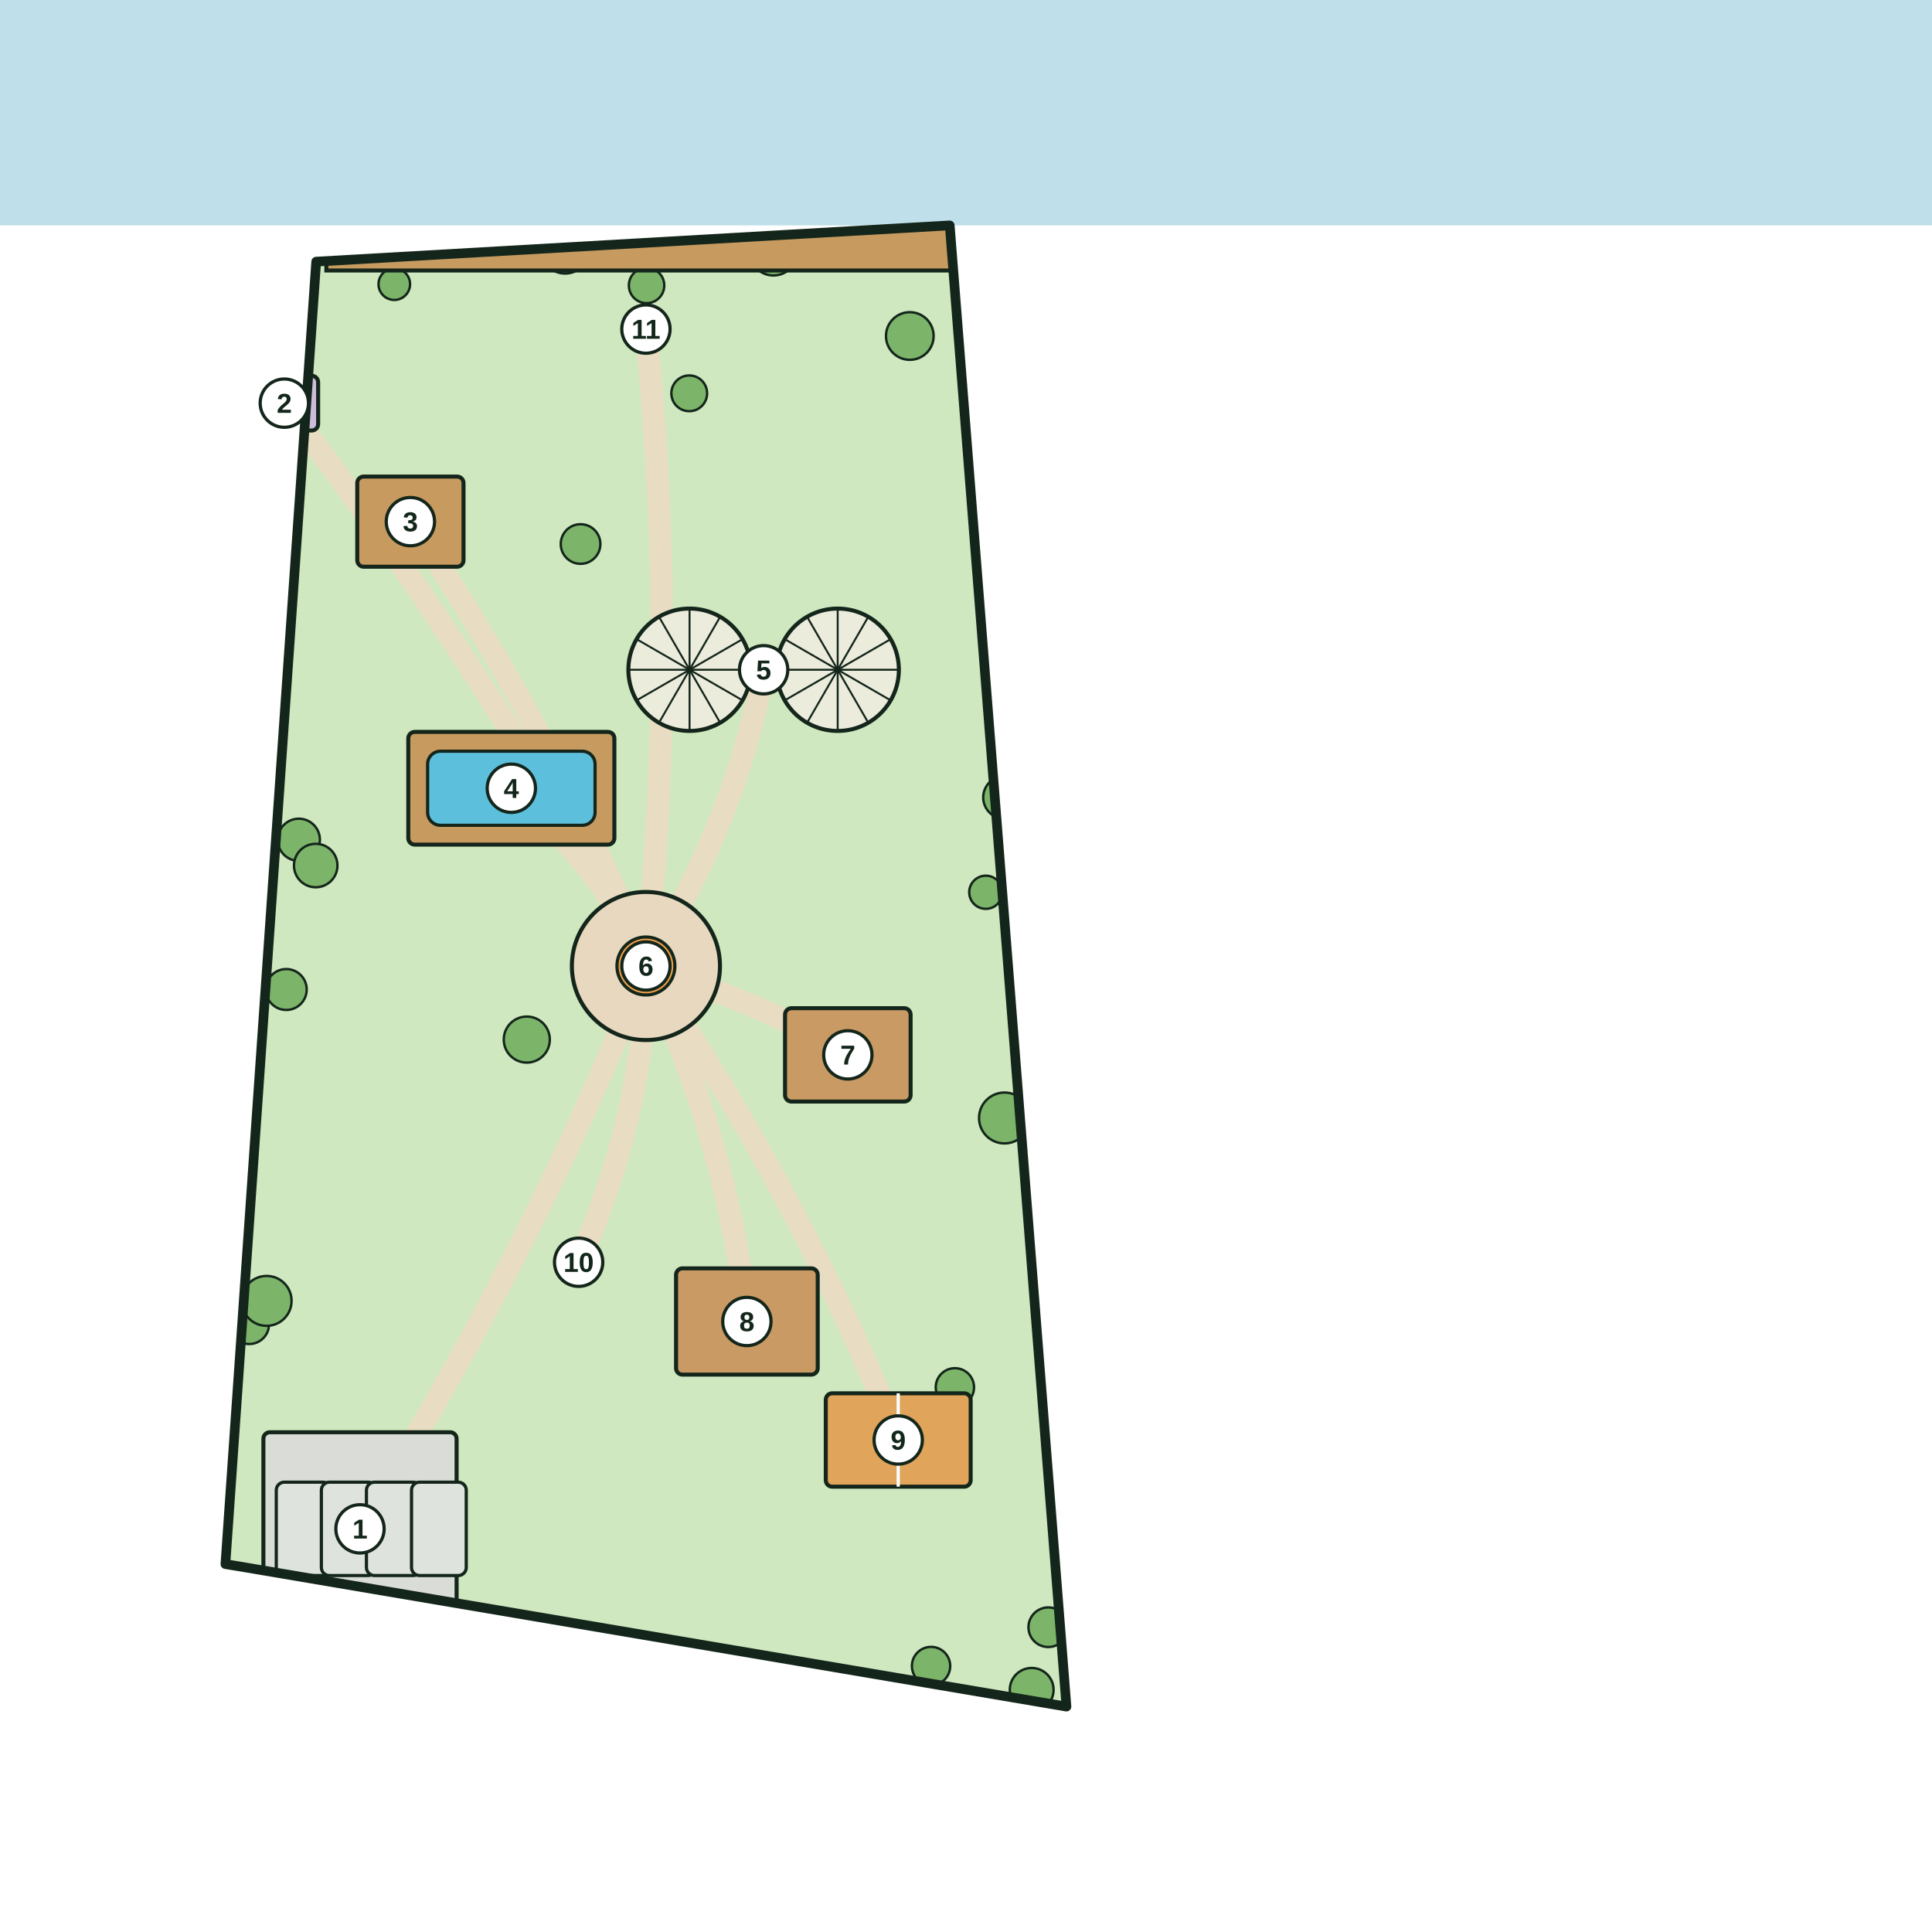
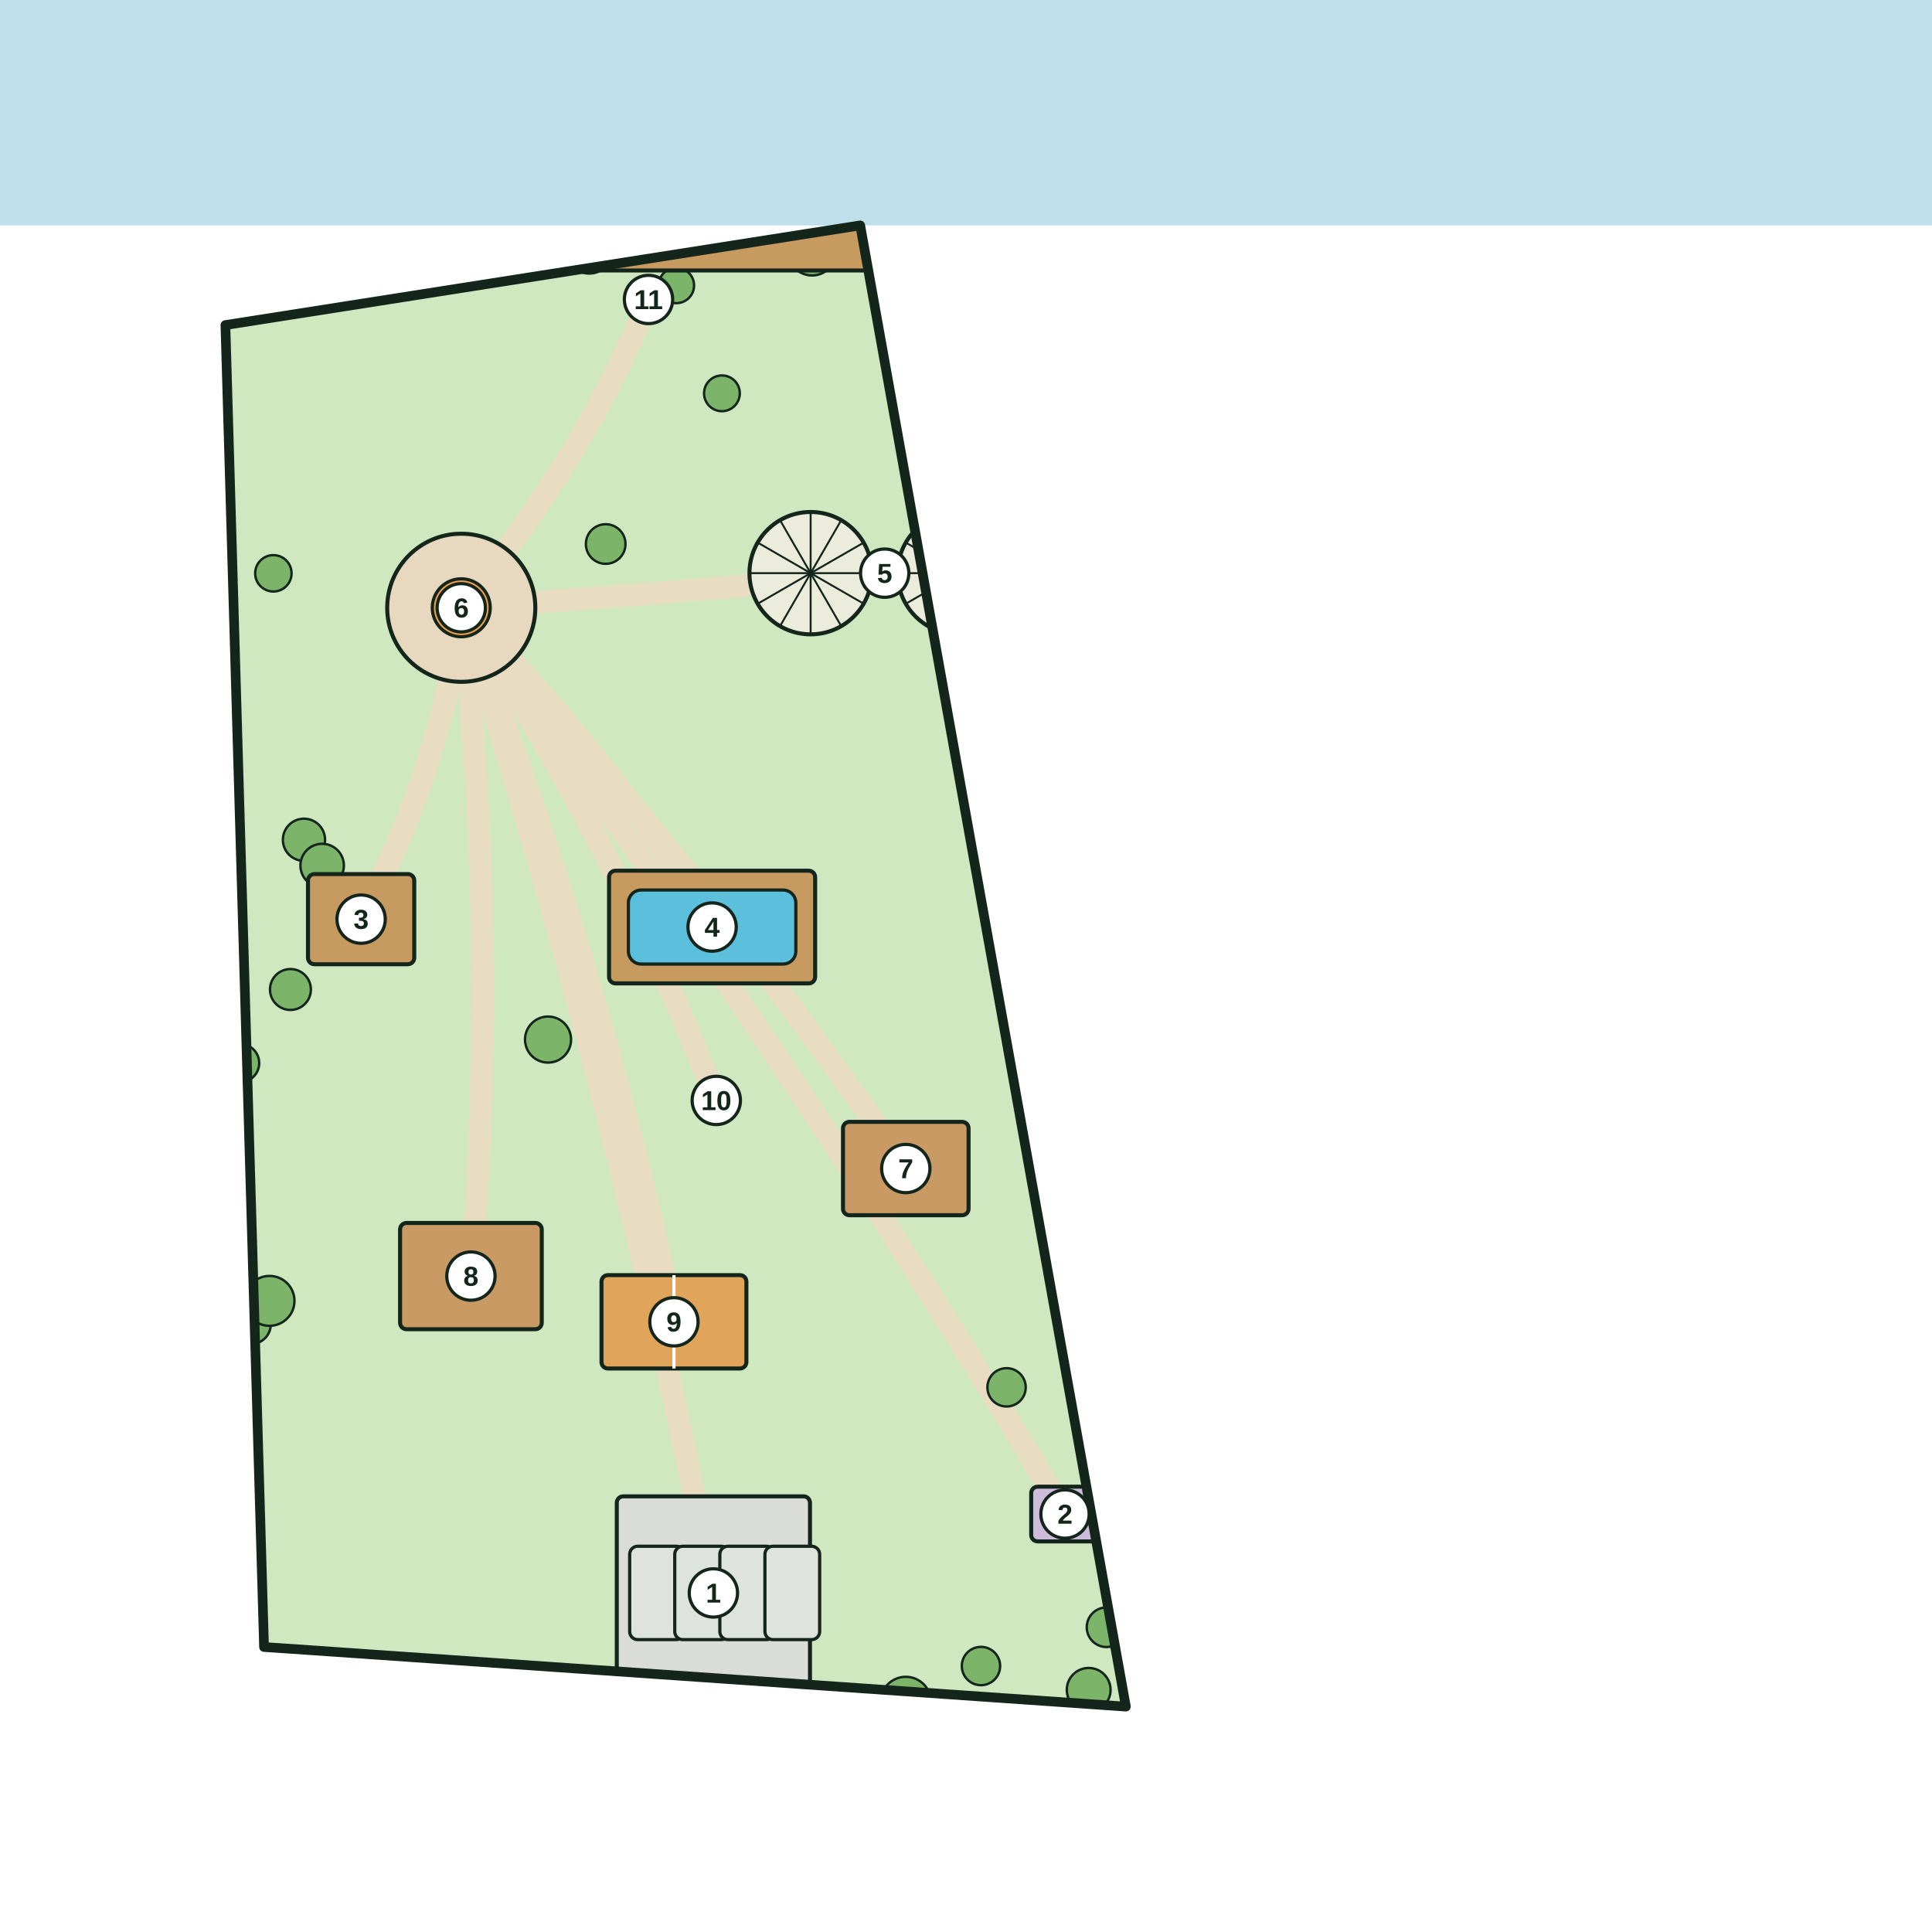
<svg xmlns="http://www.w3.org/2000/svg" width="1200" height="1200" viewBox="0 0 1200 1200" font-family="Arial, sans-serif">
  <rect width="1200" height="1200" fill="#ffffff" />
  <rect x="0" y="0" width="1200" height="140" fill="#bfe0ea" />
  <clipPath id="lot">
-     <polygon points="196.4,162.5 589.9,140.0 662.4,1060.0 153.3,973.7 140.0,971.5" />
+     <polygon points="140.0,201.9 534.3,140.0 699.3,1060.0 177.5,1023.9 164.0,1023.0" />
  </clipPath>
-   <polygon points="196.4,162.5 589.9,140.0 662.4,1060.0 153.3,973.7 140.0,971.5" fill="#cfe8bf" />
+   <polygon points="140.0,201.9 534.3,140.0 699.3,1060.0 177.5,1023.9 164.0,1023.0" fill="#cfe8bf" />
  <g clip-path="url(#lot)">
-     <path d="M401.2,600.0 Q332.4,774.8 223.6,949.6" stroke="#e8ddc2" stroke-width="14" fill="none" stroke-linecap="round" />
-     <path d="M401.2,600.0 Q308.9,425.2 176.6,250.4" stroke="#e8ddc2" stroke-width="14" fill="none" stroke-linecap="round" />
-     <path d="M401.2,600.0 Q348.1,462.0 254.9,324.0" stroke="#e8ddc2" stroke-width="14" fill="none" stroke-linecap="round" />
-     <path d="M401.2,600.0 Q379.4,544.8 317.6,489.6" stroke="#e8ddc2" stroke-width="14" fill="none" stroke-linecap="round" />
-     <path d="M401.2,600.0 Q457.8,508.0 474.3,416.0" stroke="#e8ddc2" stroke-width="14" fill="none" stroke-linecap="round" />
-     <path d="M401.2,600.0 Q421.2,600.0 401.2,600.0" stroke="#e8ddc2" stroke-width="14" fill="none" stroke-linecap="round" />
-     <path d="M401.2,600.0 Q483.9,627.6 526.6,655.2" stroke="#e8ddc2" stroke-width="14" fill="none" stroke-linecap="round" />
-     <path d="M401.2,600.0 Q452.5,710.4 463.9,820.8" stroke="#e8ddc2" stroke-width="14" fill="none" stroke-linecap="round" />
-     <path d="M401.2,600.0 Q499.5,747.2 557.9,894.4" stroke="#e8ddc2" stroke-width="14" fill="none" stroke-linecap="round" />
-     <path d="M401.2,600.0 Q400.3,692.0 359.4,784.0" stroke="#e8ddc2" stroke-width="14" fill="none" stroke-linecap="round" />
-     <path d="M401.2,600.0 Q421.2,402.2 401.2,204.4" stroke="#e8ddc2" stroke-width="14" fill="none" stroke-linecap="round" />
-     <circle cx="623.9" cy="694.4" r="15.8" fill="#7cb56a" stroke="#14261b" stroke-width="1.5" />
-     <circle cx="351.0" cy="154.9" r="15.0" fill="#7cb56a" stroke="#14261b" stroke-width="1.5" />
-     <circle cx="154.8" cy="822.5" r="12.3" fill="#7cb56a" stroke="#14261b" stroke-width="1.5" />
-     <circle cx="613.6" cy="152.7" r="14.8" fill="#7cb56a" stroke="#14261b" stroke-width="1.5" />
-     <circle cx="231.3" cy="152.7" r="12.2" fill="#7cb56a" stroke="#14261b" stroke-width="1.5" />
-     <circle cx="148.5" cy="660.3" r="11.9" fill="#7cb56a" stroke="#14261b" stroke-width="1.5" />
-     <circle cx="244.9" cy="176.5" r="9.8" fill="#7cb56a" stroke="#14261b" stroke-width="1.5" />
-     <circle cx="612.3" cy="554.2" r="10.3" fill="#7cb56a" stroke="#14261b" stroke-width="1.5" />
-     <circle cx="327.2" cy="645.7" r="14.3" fill="#7cb56a" stroke="#14261b" stroke-width="1.5" />
-     <circle cx="480.4" cy="156.3" r="14.8" fill="#7cb56a" stroke="#14261b" stroke-width="1.5" />
-     <circle cx="550.6" cy="142.8" r="15.5" fill="#7cb56a" stroke="#14261b" stroke-width="1.5" />
-     <circle cx="565.1" cy="208.7" r="14.8" fill="#7cb56a" stroke="#14261b" stroke-width="1.5" />
-     <circle cx="578.3" cy="1034.8" r="11.9" fill="#7cb56a" stroke="#14261b" stroke-width="1.5" />
-     <circle cx="185.6" cy="521.6" r="13.1" fill="#7cb56a" stroke="#14261b" stroke-width="1.5" />
-     <circle cx="651.1" cy="1010.7" r="12.3" fill="#7cb56a" stroke="#14261b" stroke-width="1.5" />
-     <circle cx="428.1" cy="244.3" r="11.1" fill="#7cb56a" stroke="#14261b" stroke-width="1.5" />
-     <circle cx="360.6" cy="337.9" r="12.3" fill="#7cb56a" stroke="#14261b" stroke-width="1.5" />
-     <circle cx="640.8" cy="1049.6" r="13.6" fill="#7cb56a" stroke="#14261b" stroke-width="1.5" />
-     <circle cx="401.6" cy="177.3" r="11.0" fill="#7cb56a" stroke="#14261b" stroke-width="1.5" />
-     <circle cx="389.6" cy="1044.5" r="14.4" fill="#7cb56a" stroke="#14261b" stroke-width="1.5" />
-     <circle cx="456.8" cy="1055.0" r="9.9" fill="#7cb56a" stroke="#14261b" stroke-width="1.5" />
-     <circle cx="593.1" cy="861.7" r="11.9" fill="#7cb56a" stroke="#14261b" stroke-width="1.5" />
-     <circle cx="167.8" cy="356.1" r="11.3" fill="#7cb56a" stroke="#14261b" stroke-width="1.5" />
-     <circle cx="165.6" cy="808.0" r="15.5" fill="#7cb56a" stroke="#14261b" stroke-width="1.5" />
-     <circle cx="534.7" cy="1057.2" r="15.7" fill="#7cb56a" stroke="#14261b" stroke-width="1.5" />
-     <circle cx="177.8" cy="614.6" r="12.7" fill="#7cb56a" stroke="#14261b" stroke-width="1.5" />
-     <circle cx="448.3" cy="1058.3" r="13.7" fill="#7cb56a" stroke="#14261b" stroke-width="1.5" />
-     <circle cx="196.1" cy="537.6" r="13.5" fill="#7cb56a" stroke="#14261b" stroke-width="1.5" />
-     <circle cx="624.0" cy="495.3" r="13.3" fill="#7cb56a" stroke="#14261b" stroke-width="1.5" />
-     <circle cx="631.7" cy="281.5" r="12.2" fill="#7cb56a" stroke="#14261b" stroke-width="1.5" />
-     <circle cx="179.3" cy="154.9" r="9.8" fill="#7cb56a" stroke="#14261b" stroke-width="1.5" />
-     <rect x="202.7" y="138.0" width="397.0" height="30" fill="#c79a5f" stroke="#14261b" stroke-width="2.5" />
-     <rect x="163.6" y="889.6" width="120.0" height="120.0" rx="4" fill="#d9dcd7" stroke="#14261b" stroke-width="2.5" />
-     <rect x="171.6" y="920.6" width="34" height="58" rx="5" fill="#dfe3de" stroke="#14261b" stroke-width="2" />
-     <rect x="199.6" y="920.6" width="34" height="58" rx="5" fill="#dfe3de" stroke="#14261b" stroke-width="2" />
-     <rect x="227.6" y="920.6" width="34" height="58" rx="5" fill="#dfe3de" stroke="#14261b" stroke-width="2" />
-     <rect x="255.6" y="920.6" width="34" height="58" rx="5" fill="#dfe3de" stroke="#14261b" stroke-width="2" />
-     <rect x="253.6" y="454.6" width="128.0" height="70.0" rx="4" fill="#c79a5f" stroke="#14261b" stroke-width="2.5" />
-     <rect x="265.6" y="466.6" width="104" height="46" rx="8" fill="#5cc0dd" stroke="#14261b" stroke-width="2" />
-     <circle cx="428.3" cy="416.0" r="38" fill="#ececdd" stroke="#14261b" stroke-width="2.5" />
-     <line x1="428.3" y1="416.0" x2="466.3" y2="416.0" stroke="#14261b" stroke-width="1.2" />
-     <line x1="428.3" y1="416.0" x2="461.2" y2="435.0" stroke="#14261b" stroke-width="1.2" />
-     <line x1="428.3" y1="416.0" x2="447.3" y2="448.9" stroke="#14261b" stroke-width="1.2" />
-     <line x1="428.3" y1="416.0" x2="428.3" y2="454.0" stroke="#14261b" stroke-width="1.2" />
-     <line x1="428.3" y1="416.0" x2="409.3" y2="448.9" stroke="#14261b" stroke-width="1.2" />
-     <line x1="428.3" y1="416.0" x2="395.4" y2="435.0" stroke="#14261b" stroke-width="1.2" />
-     <line x1="428.3" y1="416.0" x2="390.3" y2="416.0" stroke="#14261b" stroke-width="1.2" />
-     <line x1="428.3" y1="416.0" x2="395.4" y2="397.0" stroke="#14261b" stroke-width="1.2" />
-     <line x1="428.3" y1="416.0" x2="409.3" y2="383.1" stroke="#14261b" stroke-width="1.2" />
-     <line x1="428.3" y1="416.0" x2="428.3" y2="378.0" stroke="#14261b" stroke-width="1.2" />
-     <line x1="428.3" y1="416.0" x2="447.3" y2="383.1" stroke="#14261b" stroke-width="1.2" />
-     <line x1="428.3" y1="416.0" x2="461.2" y2="397.0" stroke="#14261b" stroke-width="1.2" />
-     <circle cx="520.3" cy="416.0" r="38" fill="#ececdd" stroke="#14261b" stroke-width="2.5" />
-     <line x1="520.3" y1="416.0" x2="558.3" y2="416.0" stroke="#14261b" stroke-width="1.2" />
-     <line x1="520.3" y1="416.0" x2="553.2" y2="435.0" stroke="#14261b" stroke-width="1.2" />
-     <line x1="520.3" y1="416.0" x2="539.3" y2="448.9" stroke="#14261b" stroke-width="1.2" />
-     <line x1="520.3" y1="416.0" x2="520.3" y2="454.0" stroke="#14261b" stroke-width="1.2" />
-     <line x1="520.3" y1="416.0" x2="501.3" y2="448.9" stroke="#14261b" stroke-width="1.2" />
-     <line x1="520.3" y1="416.0" x2="487.4" y2="435.0" stroke="#14261b" stroke-width="1.2" />
-     <line x1="520.3" y1="416.0" x2="482.3" y2="416.0" stroke="#14261b" stroke-width="1.2" />
-     <line x1="520.3" y1="416.0" x2="487.4" y2="397.0" stroke="#14261b" stroke-width="1.2" />
-     <line x1="520.3" y1="416.0" x2="501.3" y2="383.1" stroke="#14261b" stroke-width="1.2" />
-     <line x1="520.3" y1="416.0" x2="520.3" y2="378.0" stroke="#14261b" stroke-width="1.2" />
-     <line x1="520.3" y1="416.0" x2="539.3" y2="383.1" stroke="#14261b" stroke-width="1.2" />
-     <line x1="520.3" y1="416.0" x2="553.2" y2="397.0" stroke="#14261b" stroke-width="1.2" />
-     <circle cx="401.2" cy="600.0" r="46" fill="#e7d8bf" stroke="#14261b" stroke-width="2.5" />
-     <circle cx="401.2" cy="600.0" r="18" fill="#f0a04a" stroke="#14261b" stroke-width="2" />
-     <rect x="487.6" y="626.2" width="78.0" height="58.0" rx="4" fill="#c99a63" stroke="#14261b" stroke-width="2.5" />
-     <rect x="419.9" y="787.8" width="88.0" height="66.0" rx="4" fill="#c99a63" stroke="#14261b" stroke-width="2.5" />
-     <rect x="221.9" y="296.0" width="66.0" height="56.0" rx="4" fill="#c79a5f" stroke="#14261b" stroke-width="2.5" />
-     <rect x="512.9" y="865.4" width="90.0" height="58.0" rx="4" fill="#e0a45a" stroke="#14261b" stroke-width="2.5" />
-     <line x1="557.9" y1="865.4" x2="557.9" y2="923.4" stroke="#fff" stroke-width="2" />
-     <circle cx="557.9" cy="894.4" r="12" fill="none" stroke="#fff" stroke-width="2" />
-     <rect x="155.6" y="233.4" width="42.0" height="34.0" rx="4" fill="#cdbcda" stroke="#14261b" stroke-width="2.5" />
+     <path d="M286.5,377.5 Q384.8,683.4 443.1,989.4" stroke="#e8ddc2" stroke-width="14" fill="none" stroke-linecap="round" />
+     <path d="M286.5,377.5 Q494.0,658.9 661.5,940.4" stroke="#e8ddc2" stroke-width="14" fill="none" stroke-linecap="round" />
+     <path d="M286.5,377.5 Q275.4,474.2 224.3,570.9" stroke="#e8ddc2" stroke-width="14" fill="none" stroke-linecap="round" />
+     <path d="M286.5,377.5 Q384.4,476.6 442.3,575.8" stroke="#e8ddc2" stroke-width="14" fill="none" stroke-linecap="round" />
+     <path d="M286.5,377.5 Q438.0,366.7 549.5,356.0" stroke="#e8ddc2" stroke-width="14" fill="none" stroke-linecap="round" />
+     <path d="M286.5,377.5 Q306.5,377.5 286.5,377.5" stroke="#e8ddc2" stroke-width="14" fill="none" stroke-linecap="round" />
+     <path d="M286.5,377.5 Q444.5,551.6 562.6,725.8" stroke="#e8ddc2" stroke-width="14" fill="none" stroke-linecap="round" />
+     <path d="M286.5,377.5 Q309.5,585.0 292.5,792.6" stroke="#e8ddc2" stroke-width="14" fill="none" stroke-linecap="round" />
+     <path d="M286.5,377.5 Q372.5,599.3 418.6,821.0" stroke="#e8ddc2" stroke-width="14" fill="none" stroke-linecap="round" />
+     <path d="M286.5,377.5 Q385.7,530.5 444.9,683.5" stroke="#e8ddc2" stroke-width="14" fill="none" stroke-linecap="round" />
+     <path d="M286.5,377.5 Q364.6,281.7 402.8,186.0" stroke="#e8ddc2" stroke-width="14" fill="none" stroke-linecap="round" />
+     <circle cx="658.1" cy="694.4" r="15.8" fill="#7cb56a" stroke="#14261b" stroke-width="1.5" />
+     <circle cx="365.9" cy="154.9" r="15.0" fill="#7cb56a" stroke="#14261b" stroke-width="1.5" />
+     <circle cx="155.9" cy="822.5" r="12.3" fill="#7cb56a" stroke="#14261b" stroke-width="1.5" />
+     <circle cx="647.1" cy="152.7" r="14.8" fill="#7cb56a" stroke="#14261b" stroke-width="1.5" />
+     <circle cx="237.8" cy="152.7" r="12.2" fill="#7cb56a" stroke="#14261b" stroke-width="1.5" />
+     <circle cx="149.1" cy="660.3" r="11.9" fill="#7cb56a" stroke="#14261b" stroke-width="1.5" />
+     <circle cx="252.3" cy="176.5" r="9.8" fill="#7cb56a" stroke="#14261b" stroke-width="1.5" />
+     <circle cx="645.7" cy="554.2" r="10.3" fill="#7cb56a" stroke="#14261b" stroke-width="1.5" />
+     <circle cx="340.4" cy="645.7" r="14.3" fill="#7cb56a" stroke="#14261b" stroke-width="1.5" />
+     <circle cx="504.4" cy="156.3" r="14.8" fill="#7cb56a" stroke="#14261b" stroke-width="1.5" />
+     <circle cx="579.6" cy="142.8" r="15.5" fill="#7cb56a" stroke="#14261b" stroke-width="1.5" />
+     <circle cx="595.2" cy="208.7" r="14.8" fill="#7cb56a" stroke="#14261b" stroke-width="1.5" />
+     <circle cx="609.3" cy="1034.8" r="11.9" fill="#7cb56a" stroke="#14261b" stroke-width="1.5" />
+     <circle cx="188.8" cy="521.6" r="13.1" fill="#7cb56a" stroke="#14261b" stroke-width="1.5" />
+     <circle cx="687.3" cy="1010.7" r="12.3" fill="#7cb56a" stroke="#14261b" stroke-width="1.5" />
+     <circle cx="448.4" cy="244.3" r="11.1" fill="#7cb56a" stroke="#14261b" stroke-width="1.5" />
+     <circle cx="376.2" cy="337.9" r="12.3" fill="#7cb56a" stroke="#14261b" stroke-width="1.5" />
+     <circle cx="676.2" cy="1049.6" r="13.6" fill="#7cb56a" stroke="#14261b" stroke-width="1.5" />
+     <circle cx="420.1" cy="177.3" r="11.0" fill="#7cb56a" stroke="#14261b" stroke-width="1.5" />
+     <circle cx="407.3" cy="1044.5" r="14.4" fill="#7cb56a" stroke="#14261b" stroke-width="1.5" />
+     <circle cx="479.2" cy="1055.0" r="9.9" fill="#7cb56a" stroke="#14261b" stroke-width="1.5" />
+     <circle cx="625.2" cy="861.7" r="11.9" fill="#7cb56a" stroke="#14261b" stroke-width="1.5" />
+     <circle cx="169.8" cy="356.1" r="11.3" fill="#7cb56a" stroke="#14261b" stroke-width="1.5" />
+     <circle cx="167.4" cy="808.0" r="15.5" fill="#7cb56a" stroke="#14261b" stroke-width="1.5" />
+     <circle cx="562.6" cy="1057.2" r="15.7" fill="#7cb56a" stroke="#14261b" stroke-width="1.5" />
+     <circle cx="180.4" cy="614.6" r="12.7" fill="#7cb56a" stroke="#14261b" stroke-width="1.5" />
+     <circle cx="470.0" cy="1058.3" r="13.7" fill="#7cb56a" stroke="#14261b" stroke-width="1.5" />
+     <circle cx="200.1" cy="537.6" r="13.5" fill="#7cb56a" stroke="#14261b" stroke-width="1.5" />
+     <circle cx="658.2" cy="495.3" r="13.3" fill="#7cb56a" stroke="#14261b" stroke-width="1.5" />
+     <circle cx="666.5" cy="281.5" r="12.2" fill="#7cb56a" stroke="#14261b" stroke-width="1.5" />
+     <circle cx="182.0" cy="154.9" r="9.8" fill="#7cb56a" stroke="#14261b" stroke-width="1.5" />
+     <rect x="207.1" y="138.0" width="425.1" height="30" fill="#c79a5f" stroke="#14261b" stroke-width="2.5" />
+     <rect x="383.1" y="929.4" width="120.0" height="120.0" rx="4" fill="#d9dcd7" stroke="#14261b" stroke-width="2.5" />
+     <rect x="391.1" y="960.4" width="34" height="58" rx="5" fill="#dfe3de" stroke="#14261b" stroke-width="2" />
+     <rect x="419.1" y="960.4" width="34" height="58" rx="5" fill="#dfe3de" stroke="#14261b" stroke-width="2" />
+     <rect x="447.1" y="960.4" width="34" height="58" rx="5" fill="#dfe3de" stroke="#14261b" stroke-width="2" />
+     <rect x="475.1" y="960.4" width="34" height="58" rx="5" fill="#dfe3de" stroke="#14261b" stroke-width="2" />
+     <rect x="378.3" y="540.8" width="128.0" height="70.0" rx="4" fill="#c79a5f" stroke="#14261b" stroke-width="2.5" />
+     <rect x="390.3" y="552.8" width="104" height="46" rx="8" fill="#5cc0dd" stroke="#14261b" stroke-width="2" />
+     <circle cx="503.5" cy="356.0" r="38" fill="#ececdd" stroke="#14261b" stroke-width="2.5" />
+     <line x1="503.5" y1="356.0" x2="541.5" y2="356.0" stroke="#14261b" stroke-width="1.2" />
+     <line x1="503.5" y1="356.0" x2="536.5" y2="375.0" stroke="#14261b" stroke-width="1.2" />
+     <line x1="503.5" y1="356.0" x2="522.5" y2="388.9" stroke="#14261b" stroke-width="1.2" />
+     <line x1="503.5" y1="356.0" x2="503.5" y2="394.0" stroke="#14261b" stroke-width="1.2" />
+     <line x1="503.5" y1="356.0" x2="484.5" y2="388.9" stroke="#14261b" stroke-width="1.2" />
+     <line x1="503.5" y1="356.0" x2="470.6" y2="375.0" stroke="#14261b" stroke-width="1.2" />
+     <line x1="503.5" y1="356.0" x2="465.5" y2="356.0" stroke="#14261b" stroke-width="1.2" />
+     <line x1="503.5" y1="356.0" x2="470.6" y2="337.0" stroke="#14261b" stroke-width="1.2" />
+     <line x1="503.5" y1="356.0" x2="484.5" y2="323.1" stroke="#14261b" stroke-width="1.2" />
+     <line x1="503.5" y1="356.0" x2="503.5" y2="318.0" stroke="#14261b" stroke-width="1.2" />
+     <line x1="503.5" y1="356.0" x2="522.5" y2="323.1" stroke="#14261b" stroke-width="1.2" />
+     <line x1="503.5" y1="356.0" x2="536.5" y2="337.0" stroke="#14261b" stroke-width="1.2" />
+     <circle cx="595.5" cy="356.0" r="38" fill="#ececdd" stroke="#14261b" stroke-width="2.5" />
+     <line x1="595.5" y1="356.0" x2="633.5" y2="356.0" stroke="#14261b" stroke-width="1.2" />
+     <line x1="595.5" y1="356.0" x2="628.5" y2="375.0" stroke="#14261b" stroke-width="1.2" />
+     <line x1="595.5" y1="356.0" x2="614.5" y2="388.9" stroke="#14261b" stroke-width="1.2" />
+     <line x1="595.5" y1="356.0" x2="595.5" y2="394.0" stroke="#14261b" stroke-width="1.2" />
+     <line x1="595.5" y1="356.0" x2="576.5" y2="388.9" stroke="#14261b" stroke-width="1.2" />
+     <line x1="595.5" y1="356.0" x2="562.6" y2="375.0" stroke="#14261b" stroke-width="1.2" />
+     <line x1="595.5" y1="356.0" x2="557.5" y2="356.0" stroke="#14261b" stroke-width="1.2" />
+     <line x1="595.5" y1="356.0" x2="562.6" y2="337.0" stroke="#14261b" stroke-width="1.2" />
+     <line x1="595.5" y1="356.0" x2="576.5" y2="323.1" stroke="#14261b" stroke-width="1.2" />
+     <line x1="595.5" y1="356.0" x2="595.5" y2="318.0" stroke="#14261b" stroke-width="1.2" />
+     <line x1="595.5" y1="356.0" x2="614.5" y2="323.1" stroke="#14261b" stroke-width="1.2" />
+     <line x1="595.5" y1="356.0" x2="628.5" y2="337.0" stroke="#14261b" stroke-width="1.2" />
+     <circle cx="286.5" cy="377.5" r="46" fill="#e7d8bf" stroke="#14261b" stroke-width="2.5" />
+     <circle cx="286.5" cy="377.5" r="18" fill="#f0a04a" stroke="#14261b" stroke-width="2" />
+     <rect x="523.6" y="696.8" width="78.0" height="58.0" rx="4" fill="#c99a63" stroke="#14261b" stroke-width="2.5" />
+     <rect x="248.5" y="759.6" width="88.0" height="66.0" rx="4" fill="#c99a63" stroke="#14261b" stroke-width="2.5" />
+     <rect x="191.3" y="542.9" width="66.0" height="56.0" rx="4" fill="#c79a5f" stroke="#14261b" stroke-width="2.5" />
+     <rect x="373.6" y="792.0" width="90.0" height="58.0" rx="4" fill="#e0a45a" stroke="#14261b" stroke-width="2.5" />
+     <line x1="418.6" y1="792.0" x2="418.6" y2="850.0" stroke="#fff" stroke-width="2" />
+     <circle cx="418.6" cy="821.0" r="12" fill="none" stroke="#fff" stroke-width="2" />
+     <rect x="640.5" y="923.4" width="42.0" height="34.0" rx="4" fill="#cdbcda" stroke="#14261b" stroke-width="2.5" />
  </g>
-   <polygon points="196.4,162.5 589.9,140.0 662.4,1060.0 153.3,973.7 140.0,971.5" fill="none" stroke="#14261b" stroke-width="6" stroke-linejoin="round" />
-   <circle cx="223.6" cy="949.6" r="15" fill="#fff" stroke="#14261b" stroke-width="2" />
-   <text x="223.6" y="955.6" font-size="17" fill="#12261a" text-anchor="middle" font-weight="700">1</text>
-   <circle cx="176.6" cy="250.4" r="15" fill="#fff" stroke="#14261b" stroke-width="2" />
-   <text x="176.6" y="256.4" font-size="17" fill="#12261a" text-anchor="middle" font-weight="700">2</text>
-   <circle cx="254.9" cy="324.0" r="15" fill="#fff" stroke="#14261b" stroke-width="2" />
-   <text x="254.9" y="330.0" font-size="17" fill="#12261a" text-anchor="middle" font-weight="700">3</text>
-   <circle cx="317.6" cy="489.6" r="15" fill="#fff" stroke="#14261b" stroke-width="2" />
-   <text x="317.6" y="495.6" font-size="17" fill="#12261a" text-anchor="middle" font-weight="700">4</text>
-   <circle cx="474.3" cy="416.0" r="15" fill="#fff" stroke="#14261b" stroke-width="2" />
-   <text x="474.3" y="422.0" font-size="17" fill="#12261a" text-anchor="middle" font-weight="700">5</text>
-   <circle cx="401.2" cy="600.0" r="15" fill="#fff" stroke="#14261b" stroke-width="2" />
-   <text x="401.2" y="606.0" font-size="17" fill="#12261a" text-anchor="middle" font-weight="700">6</text>
-   <circle cx="526.6" cy="655.2" r="15" fill="#fff" stroke="#14261b" stroke-width="2" />
-   <text x="526.6" y="661.2" font-size="17" fill="#12261a" text-anchor="middle" font-weight="700">7</text>
-   <circle cx="463.9" cy="820.8" r="15" fill="#fff" stroke="#14261b" stroke-width="2" />
-   <text x="463.9" y="826.8" font-size="17" fill="#12261a" text-anchor="middle" font-weight="700">8</text>
-   <circle cx="557.9" cy="894.4" r="15" fill="#fff" stroke="#14261b" stroke-width="2" />
-   <text x="557.9" y="900.4" font-size="17" fill="#12261a" text-anchor="middle" font-weight="700">9</text>
-   <circle cx="359.4" cy="784.0" r="15" fill="#fff" stroke="#14261b" stroke-width="2" />
-   <text x="359.4" y="790.0" font-size="17" fill="#12261a" text-anchor="middle" font-weight="700">10</text>
-   <circle cx="401.2" cy="204.4" r="15" fill="#fff" stroke="#14261b" stroke-width="2" />
-   <text x="401.2" y="210.4" font-size="17" fill="#12261a" text-anchor="middle" font-weight="700">11</text>
+   <polygon points="140.0,201.9 534.3,140.0 699.3,1060.0 177.5,1023.9 164.0,1023.0" fill="none" stroke="#14261b" stroke-width="6" stroke-linejoin="round" />
+   <circle cx="443.1" cy="989.4" r="15" fill="#fff" stroke="#14261b" stroke-width="2" />
+   <text x="443.1" y="995.4" font-size="17" fill="#12261a" text-anchor="middle" font-weight="700">1</text>
+   <circle cx="661.5" cy="940.4" r="15" fill="#fff" stroke="#14261b" stroke-width="2" />
+   <text x="661.5" y="946.4" font-size="17" fill="#12261a" text-anchor="middle" font-weight="700">2</text>
+   <circle cx="224.3" cy="570.9" r="15" fill="#fff" stroke="#14261b" stroke-width="2" />
+   <text x="224.3" y="576.9" font-size="17" fill="#12261a" text-anchor="middle" font-weight="700">3</text>
+   <circle cx="442.3" cy="575.8" r="15" fill="#fff" stroke="#14261b" stroke-width="2" />
+   <text x="442.3" y="581.8" font-size="17" fill="#12261a" text-anchor="middle" font-weight="700">4</text>
+   <circle cx="549.5" cy="356.0" r="15" fill="#fff" stroke="#14261b" stroke-width="2" />
+   <text x="549.5" y="362.0" font-size="17" fill="#12261a" text-anchor="middle" font-weight="700">5</text>
+   <circle cx="286.5" cy="377.5" r="15" fill="#fff" stroke="#14261b" stroke-width="2" />
+   <text x="286.5" y="383.5" font-size="17" fill="#12261a" text-anchor="middle" font-weight="700">6</text>
+   <circle cx="562.6" cy="725.8" r="15" fill="#fff" stroke="#14261b" stroke-width="2" />
+   <text x="562.6" y="731.8" font-size="17" fill="#12261a" text-anchor="middle" font-weight="700">7</text>
+   <circle cx="292.5" cy="792.6" r="15" fill="#fff" stroke="#14261b" stroke-width="2" />
+   <text x="292.5" y="798.6" font-size="17" fill="#12261a" text-anchor="middle" font-weight="700">8</text>
+   <circle cx="418.6" cy="821.0" r="15" fill="#fff" stroke="#14261b" stroke-width="2" />
+   <text x="418.6" y="827.0" font-size="17" fill="#12261a" text-anchor="middle" font-weight="700">9</text>
+   <circle cx="444.9" cy="683.5" r="15" fill="#fff" stroke="#14261b" stroke-width="2" />
+   <text x="444.9" y="689.5" font-size="17" fill="#12261a" text-anchor="middle" font-weight="700">10</text>
+   <circle cx="402.8" cy="186.0" r="15" fill="#fff" stroke="#14261b" stroke-width="2" />
+   <text x="402.8" y="192.0" font-size="17" fill="#12261a" text-anchor="middle" font-weight="700">11</text>
</svg>
